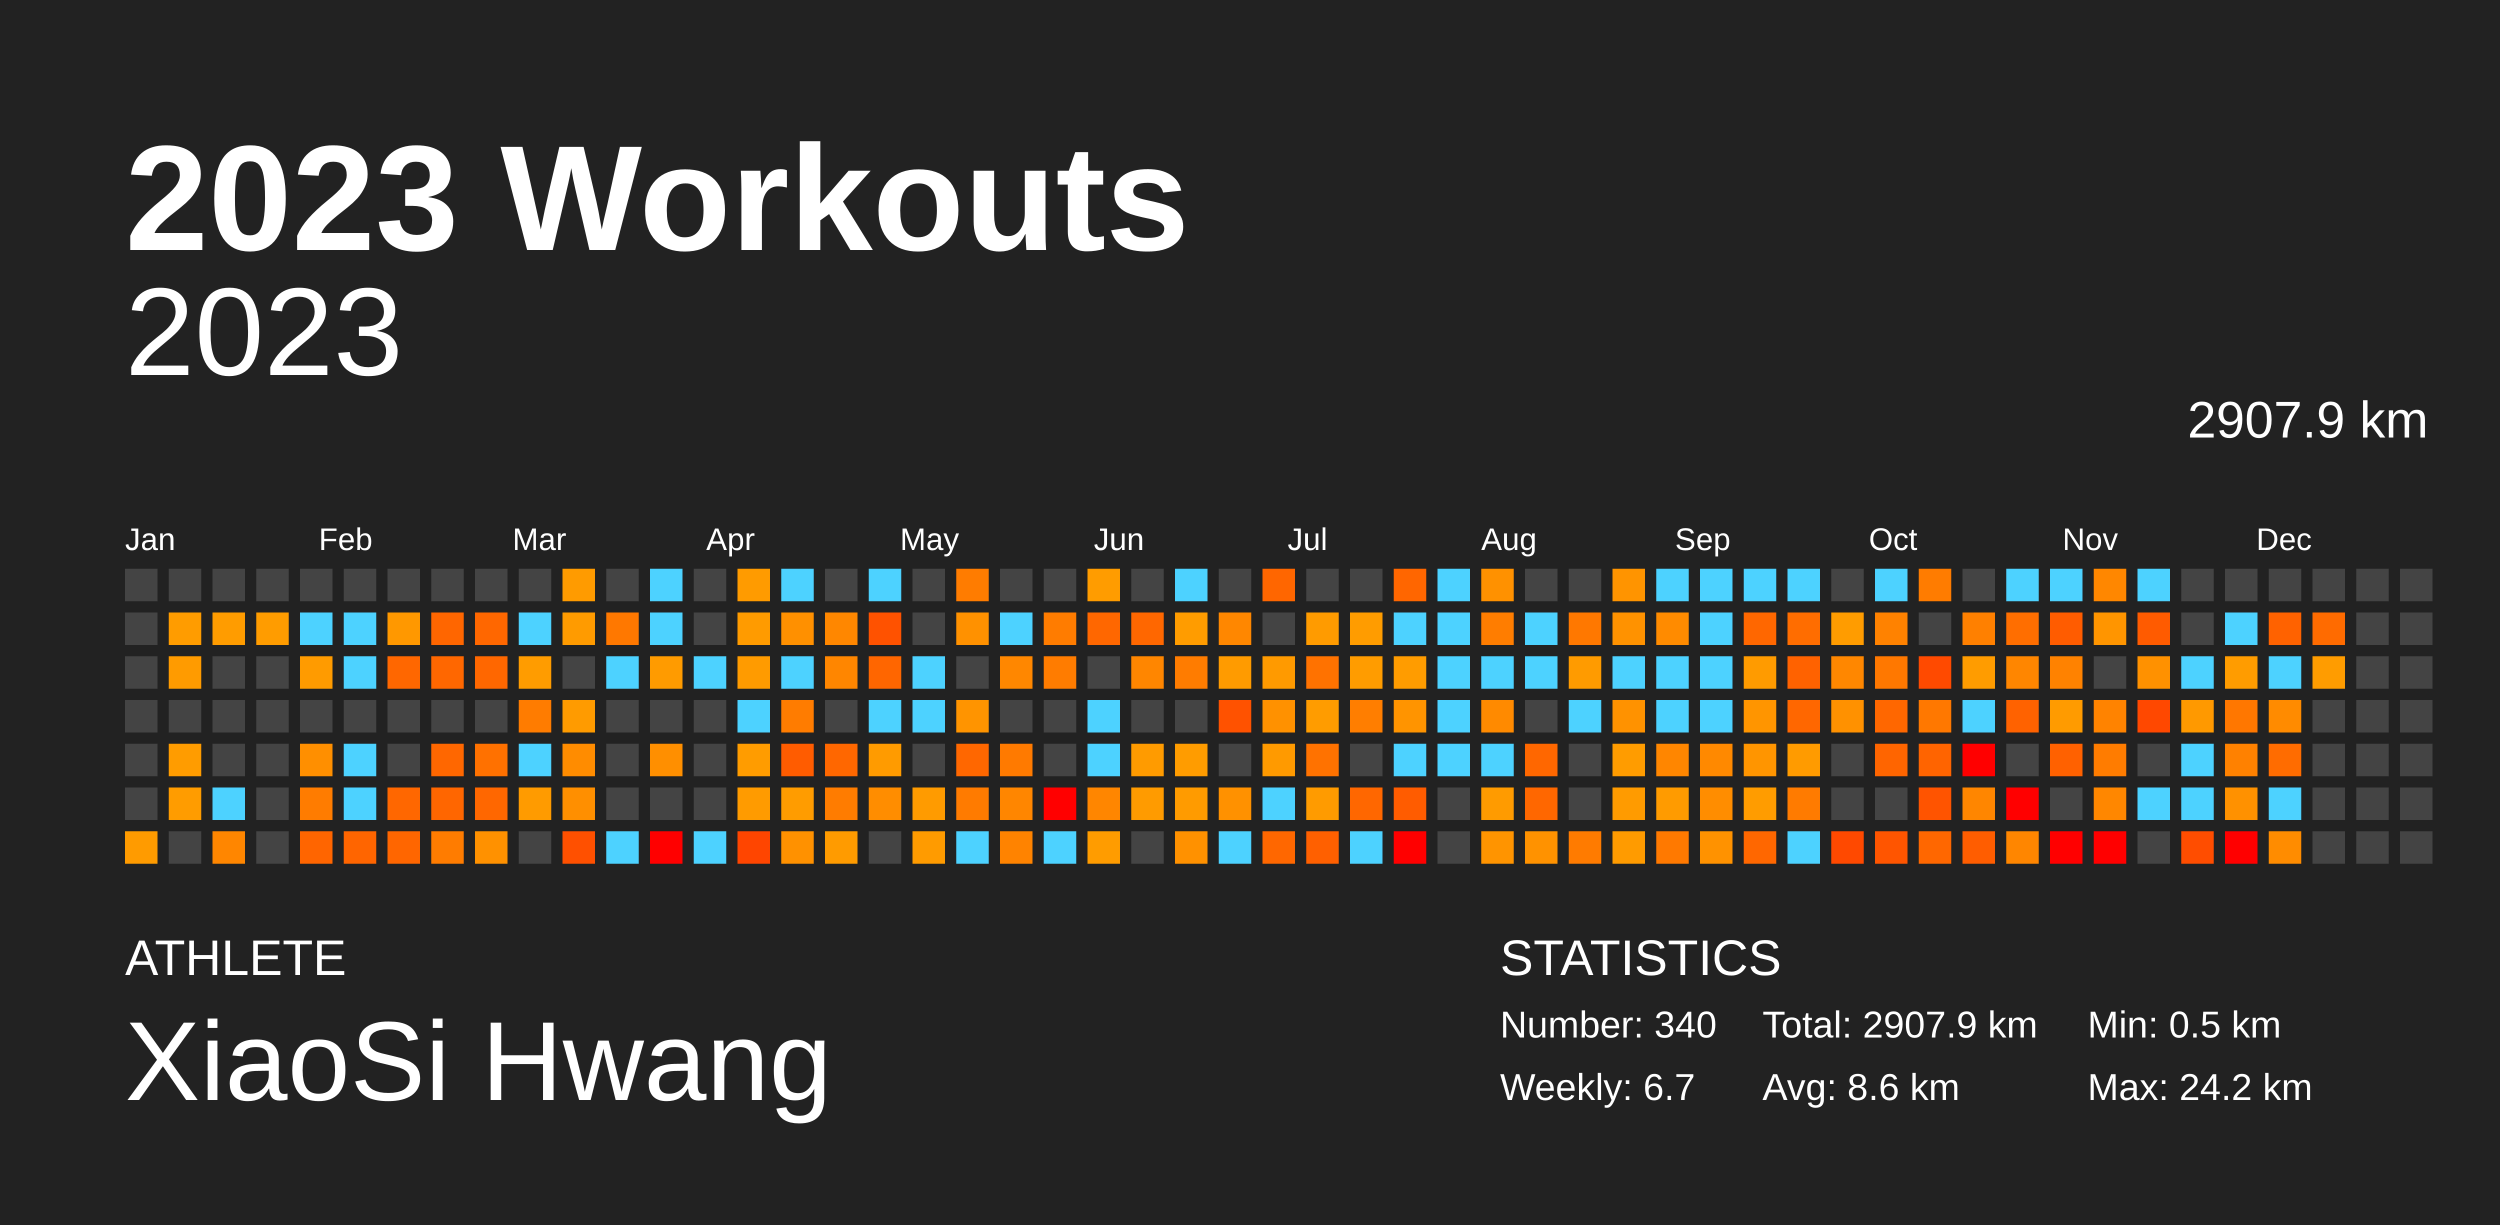
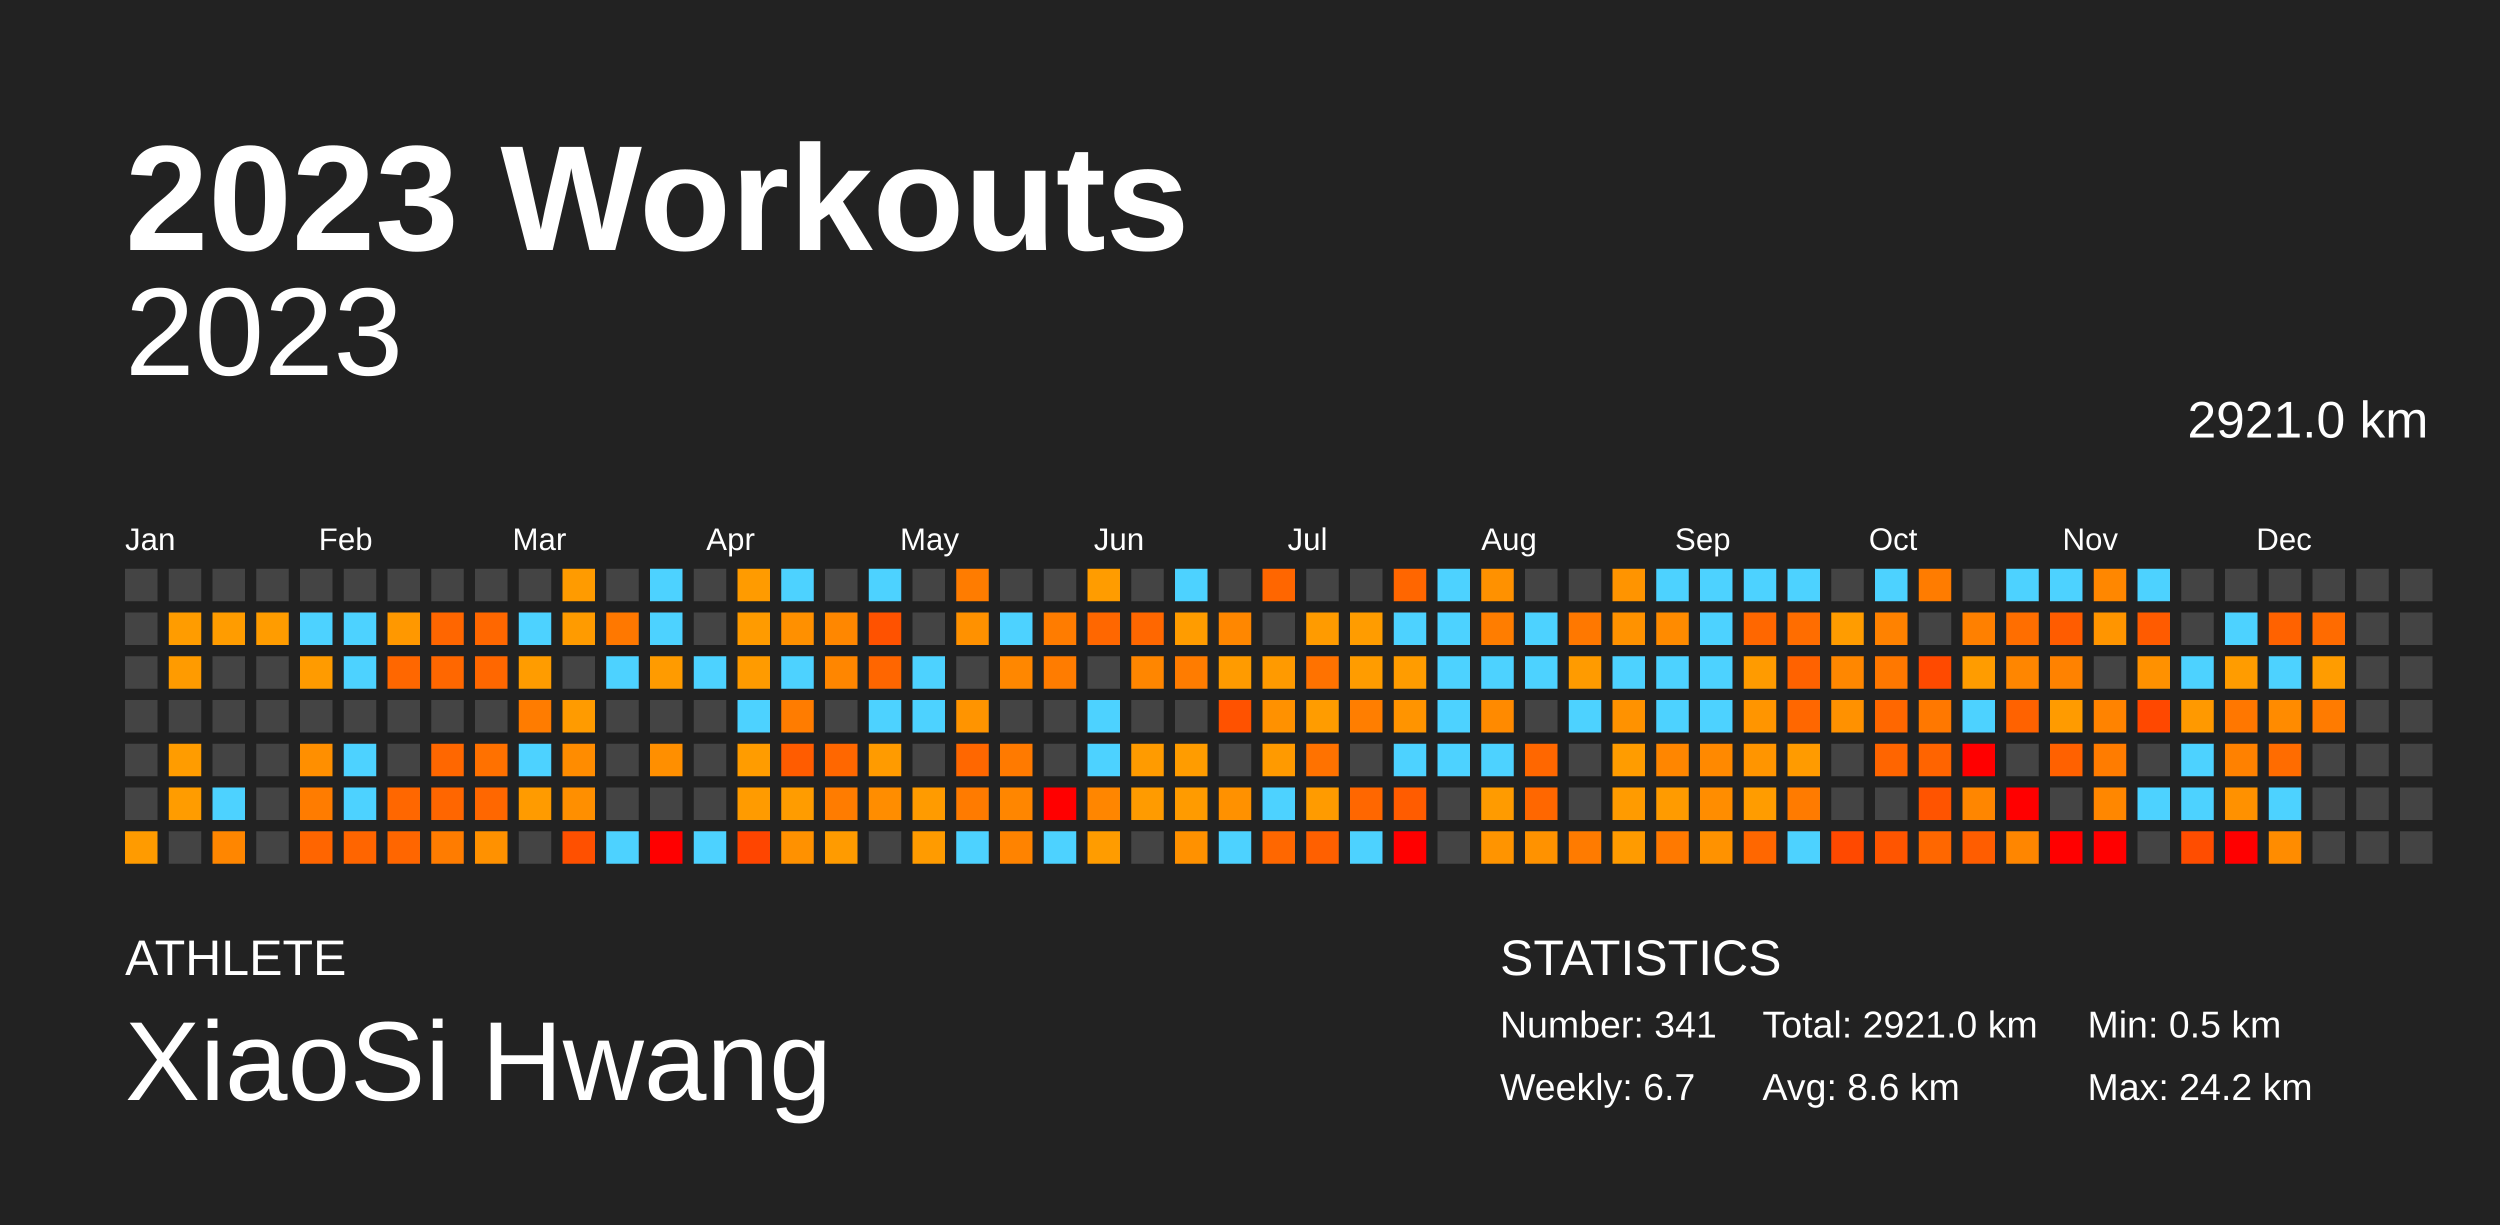
<svg xmlns="http://www.w3.org/2000/svg" baseProfile="full" height="98mm" version="1.1" viewBox="0,0,200,98" width="200mm">
  <defs />
  <rect fill="#222222" height="98" width="200" x="0" y="0" />
  <text fill="#FFFFFF" style="font-size:12px; font-family:Arial; font-weight:bold;" x="10" y="20">2023 Workouts</text>
  <text fill="#FFFFFF" style="font-size:4px; font-family:Arial" x="10" y="78">ATHLETE</text>
  <text fill="#FFFFFF" style="font-size:9px; font-family:Arial" x="10" y="88">XiaoSi Hwang</text>
  <text fill="#FFFFFF" style="font-size:4px; font-family:Arial" x="120" y="78">STATISTICS</text>
-   <text fill="#FFFFFF" style="font-size:3px; font-family:Arial" x="120" y="83">Number: 340</text>
+   <text fill="#FFFFFF" style="font-size:3px; font-family:Arial" x="120" y="83">Number: 341</text>
  <text fill="#FFFFFF" style="font-size:3px; font-family:Arial" x="120" y="88">Weekly: 6.7</text>
-   <text fill="#FFFFFF" style="font-size:3px; font-family:Arial" x="141" y="83">Total: 2907.9 km</text>
+   <text fill="#FFFFFF" style="font-size:3px; font-family:Arial" x="141" y="83">Total: 2921.0 km</text>
  <text fill="#FFFFFF" style="font-size:3px; font-family:Arial" x="141" y="88">Avg: 8.6 km</text>
  <text fill="#FFFFFF" style="font-size:3px; font-family:Arial" x="167" y="83">Min: 0.5 km</text>
  <text fill="#FFFFFF" style="font-size:3px; font-family:Arial" x="167" y="88">Max: 24.2 km</text>
  <text alignment-baseline="hanging" fill="#FFFFFF" style="font-size:10.0px; font-family:Arial;" x="10" y="30">2023</text>
-   <text alignment-baseline="hanging" fill="#FFFFFF" style="font-size:4.125px; font-family:Arial;" x="175" y="35">2907.9 km</text>
+   <text alignment-baseline="hanging" fill="#FFFFFF" style="font-size:4.125px; font-family:Arial;" x="175" y="35">2921.0 km</text>
  <text fill="#FFFFFF" style="font-size:2.5px; font-family:Arial" x="10.0" y="44">Jan</text>
  <text fill="#FFFFFF" style="font-size:2.5px; font-family:Arial" x="25.5" y="44">Feb</text>
  <text fill="#FFFFFF" style="font-size:2.5px; font-family:Arial" x="41.0" y="44">Mar</text>
  <text fill="#FFFFFF" style="font-size:2.5px; font-family:Arial" x="56.5" y="44">Apr</text>
  <text fill="#FFFFFF" style="font-size:2.5px; font-family:Arial" x="72.0" y="44">May</text>
  <text fill="#FFFFFF" style="font-size:2.5px; font-family:Arial" x="87.5" y="44">Jun</text>
  <text fill="#FFFFFF" style="font-size:2.5px; font-family:Arial" x="103.0" y="44">Jul</text>
  <text fill="#FFFFFF" style="font-size:2.5px; font-family:Arial" x="118.5" y="44">Aug</text>
  <text fill="#FFFFFF" style="font-size:2.5px; font-family:Arial" x="134.0" y="44">Sep</text>
  <text fill="#FFFFFF" style="font-size:2.5px; font-family:Arial" x="149.5" y="44">Oct</text>
  <text fill="#FFFFFF" style="font-size:2.5px; font-family:Arial" x="165.0" y="44">Nov</text>
  <text fill="#FFFFFF" style="font-size:2.5px; font-family:Arial" x="180.5" y="44">Dec</text>
  <rect fill="#444444" height="2.6" width="2.6" x="10.0" y="45.5" />
  <rect fill="#444444" height="2.6" width="2.6" x="10.0" y="49.0" />
  <rect fill="#444444" height="2.6" width="2.6" x="10.0" y="52.5" />
  <rect fill="#444444" height="2.6" width="2.6" x="10.0" y="56.0" />
  <rect fill="#444444" height="2.6" width="2.6" x="10.0" y="59.5" />
  <rect fill="#444444" height="2.6" width="2.6" x="10.0" y="63.0" />
  <rect fill="#ff9b00" height="2.6" width="2.6" x="10.0" y="66.5" />
  <rect fill="#444444" height="2.6" width="2.6" x="13.5" y="45.5" />
  <rect fill="#ff9c00" height="2.6" width="2.6" x="13.5" y="49.0" />
  <rect fill="#ff9b00" height="2.6" width="2.6" x="13.5" y="52.5" />
  <rect fill="#444444" height="2.6" width="2.6" x="13.5" y="56.0" />
  <rect fill="#ff9c00" height="2.6" width="2.6" x="13.5" y="59.5" />
  <rect fill="#ff9c00" height="2.6" width="2.6" x="13.5" y="63.0" />
  <rect fill="#444444" height="2.6" width="2.6" x="13.5" y="66.5" />
  <rect fill="#444444" height="2.6" width="2.6" x="17.0" y="45.5" />
  <rect fill="#ff9c00" height="2.6" width="2.6" x="17.0" y="49.0" />
  <rect fill="#444444" height="2.6" width="2.6" x="17.0" y="52.5" />
  <rect fill="#444444" height="2.6" width="2.6" x="17.0" y="56.0" />
  <rect fill="#444444" height="2.6" width="2.6" x="17.0" y="59.5" />
  <rect fill="#4dd2ff" height="2.6" width="2.6" x="17.0" y="63.0" />
  <rect fill="#ff8600" height="2.6" width="2.6" x="17.0" y="66.5" />
  <rect fill="#444444" height="2.6" width="2.6" x="20.5" y="45.5" />
  <rect fill="#ff9c00" height="2.6" width="2.6" x="20.5" y="49.0" />
  <rect fill="#444444" height="2.6" width="2.6" x="20.5" y="52.5" />
  <rect fill="#444444" height="2.6" width="2.6" x="20.5" y="56.0" />
  <rect fill="#444444" height="2.6" width="2.6" x="20.5" y="59.5" />
  <rect fill="#444444" height="2.6" width="2.6" x="20.5" y="63.0" />
  <rect fill="#444444" height="2.6" width="2.6" x="20.5" y="66.5" />
  <rect fill="#444444" height="2.6" width="2.6" x="24.0" y="45.5" />
  <rect fill="#4dd2ff" height="2.6" width="2.6" x="24.0" y="49.0" />
  <rect fill="#ff9b00" height="2.6" width="2.6" x="24.0" y="52.5" />
  <rect fill="#444444" height="2.6" width="2.6" x="24.0" y="56.0" />
  <rect fill="#ff8f00" height="2.6" width="2.6" x="24.0" y="59.5" />
  <rect fill="#ff7c00" height="2.6" width="2.6" x="24.0" y="63.0" />
  <rect fill="#ff6500" height="2.6" width="2.6" x="24.0" y="66.5" />
  <rect fill="#444444" height="2.6" width="2.6" x="27.5" y="45.5" />
  <rect fill="#4dd2ff" height="2.6" width="2.6" x="27.5" y="49.0" />
  <rect fill="#4dd2ff" height="2.6" width="2.6" x="27.5" y="52.5" />
  <rect fill="#444444" height="2.6" width="2.6" x="27.5" y="56.0" />
  <rect fill="#4dd2ff" height="2.6" width="2.6" x="27.5" y="59.5" />
  <rect fill="#4dd2ff" height="2.6" width="2.6" x="27.5" y="63.0" />
  <rect fill="#ff6500" height="2.6" width="2.6" x="27.5" y="66.5" />
  <rect fill="#444444" height="2.6" width="2.6" x="31.0" y="45.5" />
  <rect fill="#ff9800" height="2.6" width="2.6" x="31.0" y="49.0" />
  <rect fill="#ff6700" height="2.6" width="2.6" x="31.0" y="52.5" />
  <rect fill="#444444" height="2.6" width="2.6" x="31.0" y="56.0" />
  <rect fill="#444444" height="2.6" width="2.6" x="31.0" y="59.5" />
  <rect fill="#ff6700" height="2.6" width="2.6" x="31.0" y="63.0" />
  <rect fill="#ff6600" height="2.6" width="2.6" x="31.0" y="66.5" />
  <rect fill="#444444" height="2.6" width="2.6" x="34.5" y="45.5" />
  <rect fill="#ff6600" height="2.6" width="2.6" x="34.5" y="49.0" />
  <rect fill="#ff6700" height="2.6" width="2.6" x="34.5" y="52.5" />
  <rect fill="#444444" height="2.6" width="2.6" x="34.5" y="56.0" />
  <rect fill="#ff6700" height="2.6" width="2.6" x="34.5" y="59.5" />
  <rect fill="#ff6600" height="2.6" width="2.6" x="34.5" y="63.0" />
  <rect fill="#ff7c00" height="2.6" width="2.6" x="34.5" y="66.5" />
  <rect fill="#444444" height="2.6" width="2.6" x="38.0" y="45.5" />
  <rect fill="#ff6700" height="2.6" width="2.6" x="38.0" y="49.0" />
  <rect fill="#ff6700" height="2.6" width="2.6" x="38.0" y="52.5" />
  <rect fill="#444444" height="2.6" width="2.6" x="38.0" y="56.0" />
  <rect fill="#ff7100" height="2.6" width="2.6" x="38.0" y="59.5" />
  <rect fill="#ff6700" height="2.6" width="2.6" x="38.0" y="63.0" />
  <rect fill="#ff9100" height="2.6" width="2.6" x="38.0" y="66.5" />
  <rect fill="#444444" height="2.6" width="2.6" x="41.5" y="45.5" />
  <rect fill="#4dd2ff" height="2.6" width="2.6" x="41.5" y="49.0" />
  <rect fill="#ff9c00" height="2.6" width="2.6" x="41.5" y="52.5" />
  <rect fill="#ff7c00" height="2.6" width="2.6" x="41.5" y="56.0" />
  <rect fill="#4dd2ff" height="2.6" width="2.6" x="41.5" y="59.5" />
  <rect fill="#ff9b00" height="2.6" width="2.6" x="41.5" y="63.0" />
  <rect fill="#444444" height="2.6" width="2.6" x="41.5" y="66.5" />
  <rect fill="#ff9b00" height="2.6" width="2.6" x="45.0" y="45.5" />
  <rect fill="#ff9b00" height="2.6" width="2.6" x="45.0" y="49.0" />
  <rect fill="#444444" height="2.6" width="2.6" x="45.0" y="52.5" />
  <rect fill="#ff9b00" height="2.6" width="2.6" x="45.0" y="56.0" />
  <rect fill="#ff8c00" height="2.6" width="2.6" x="45.0" y="59.5" />
  <rect fill="#ff8f00" height="2.6" width="2.6" x="45.0" y="63.0" />
  <rect fill="#ff5000" height="2.6" width="2.6" x="45.0" y="66.5" />
  <rect fill="#444444" height="2.6" width="2.6" x="48.5" y="45.5" />
  <rect fill="#ff7800" height="2.6" width="2.6" x="48.5" y="49.0" />
  <rect fill="#4dd2ff" height="2.6" width="2.6" x="48.5" y="52.5" />
  <rect fill="#444444" height="2.6" width="2.6" x="48.5" y="56.0" />
  <rect fill="#444444" height="2.6" width="2.6" x="48.5" y="59.5" />
  <rect fill="#444444" height="2.6" width="2.6" x="48.5" y="63.0" />
  <rect fill="#4dd2ff" height="2.6" width="2.6" x="48.5" y="66.5" />
  <rect fill="#4dd2ff" height="2.6" width="2.6" x="52.0" y="45.5" />
  <rect fill="#4dd2ff" height="2.6" width="2.6" x="52.0" y="49.0" />
  <rect fill="#ff9b00" height="2.6" width="2.6" x="52.0" y="52.5" />
  <rect fill="#444444" height="2.6" width="2.6" x="52.0" y="56.0" />
  <rect fill="#ff8f00" height="2.6" width="2.6" x="52.0" y="59.5" />
  <rect fill="#444444" height="2.6" width="2.6" x="52.0" y="63.0" />
  <rect fill="red" height="2.6" width="2.6" x="52.0" y="66.5" />
  <rect fill="#444444" height="2.6" width="2.6" x="55.5" y="45.5" />
  <rect fill="#444444" height="2.6" width="2.6" x="55.5" y="49.0" />
  <rect fill="#4dd2ff" height="2.6" width="2.6" x="55.5" y="52.5" />
  <rect fill="#444444" height="2.6" width="2.6" x="55.5" y="56.0" />
  <rect fill="#444444" height="2.6" width="2.6" x="55.5" y="59.5" />
  <rect fill="#444444" height="2.6" width="2.6" x="55.5" y="63.0" />
  <rect fill="#4dd2ff" height="2.6" width="2.6" x="55.5" y="66.5" />
  <rect fill="#ff9b00" height="2.6" width="2.6" x="59.0" y="45.5" />
  <rect fill="#ff9b00" height="2.6" width="2.6" x="59.0" y="49.0" />
  <rect fill="#ff9b00" height="2.6" width="2.6" x="59.0" y="52.5" />
  <rect fill="#4dd2ff" height="2.6" width="2.6" x="59.0" y="56.0" />
  <rect fill="#ff9c00" height="2.6" width="2.6" x="59.0" y="59.5" />
  <rect fill="#ff9b00" height="2.6" width="2.6" x="59.0" y="63.0" />
  <rect fill="#ff4500" height="2.6" width="2.6" x="59.0" y="66.5" />
  <rect fill="#4dd2ff" height="2.6" width="2.6" x="62.5" y="45.5" />
  <rect fill="#ff9000" height="2.6" width="2.6" x="62.5" y="49.0" />
  <rect fill="#4dd2ff" height="2.6" width="2.6" x="62.5" y="52.5" />
  <rect fill="#ff7c00" height="2.6" width="2.6" x="62.5" y="56.0" />
  <rect fill="#ff5c00" height="2.6" width="2.6" x="62.5" y="59.5" />
  <rect fill="#ff9c00" height="2.6" width="2.6" x="62.5" y="63.0" />
  <rect fill="#ff9100" height="2.6" width="2.6" x="62.5" y="66.5" />
  <rect fill="#444444" height="2.6" width="2.6" x="66.0" y="45.5" />
  <rect fill="#ff8700" height="2.6" width="2.6" x="66.0" y="49.0" />
  <rect fill="#ff8600" height="2.6" width="2.6" x="66.0" y="52.5" />
  <rect fill="#444444" height="2.6" width="2.6" x="66.0" y="56.0" />
  <rect fill="#ff6700" height="2.6" width="2.6" x="66.0" y="59.5" />
  <rect fill="#ff7c00" height="2.6" width="2.6" x="66.0" y="63.0" />
  <rect fill="#ff9b00" height="2.6" width="2.6" x="66.0" y="66.5" />
  <rect fill="#4dd2ff" height="2.6" width="2.6" x="69.5" y="45.5" />
  <rect fill="#ff5200" height="2.6" width="2.6" x="69.5" y="49.0" />
  <rect fill="#ff6600" height="2.6" width="2.6" x="69.5" y="52.5" />
  <rect fill="#4dd2ff" height="2.6" width="2.6" x="69.5" y="56.0" />
  <rect fill="#ff9b00" height="2.6" width="2.6" x="69.5" y="59.5" />
  <rect fill="#ff8d00" height="2.6" width="2.6" x="69.5" y="63.0" />
  <rect fill="#444444" height="2.6" width="2.6" x="69.5" y="66.5" />
  <rect fill="#444444" height="2.6" width="2.6" x="73.0" y="45.5" />
  <rect fill="#444444" height="2.6" width="2.6" x="73.0" y="49.0" />
  <rect fill="#4dd2ff" height="2.6" width="2.6" x="73.0" y="52.5" />
  <rect fill="#4dd2ff" height="2.6" width="2.6" x="73.0" y="56.0" />
  <rect fill="#444444" height="2.6" width="2.6" x="73.0" y="59.5" />
  <rect fill="#ff9b00" height="2.6" width="2.6" x="73.0" y="63.0" />
  <rect fill="#ff9b00" height="2.6" width="2.6" x="73.0" y="66.5" />
  <rect fill="#ff7c00" height="2.6" width="2.6" x="76.5" y="45.5" />
  <rect fill="#ff9100" height="2.6" width="2.6" x="76.5" y="49.0" />
  <rect fill="#444444" height="2.6" width="2.6" x="76.5" y="52.5" />
  <rect fill="#ff9400" height="2.6" width="2.6" x="76.5" y="56.0" />
  <rect fill="#ff6700" height="2.6" width="2.6" x="76.5" y="59.5" />
  <rect fill="#ff7b00" height="2.6" width="2.6" x="76.5" y="63.0" />
  <rect fill="#4dd2ff" height="2.6" width="2.6" x="76.5" y="66.5" />
  <rect fill="#444444" height="2.6" width="2.6" x="80.0" y="45.5" />
  <rect fill="#4dd2ff" height="2.6" width="2.6" x="80.0" y="49.0" />
  <rect fill="#ff8700" height="2.6" width="2.6" x="80.0" y="52.5" />
  <rect fill="#444444" height="2.6" width="2.6" x="80.0" y="56.0" />
  <rect fill="#ff7a00" height="2.6" width="2.6" x="80.0" y="59.5" />
  <rect fill="#ff8600" height="2.6" width="2.6" x="80.0" y="63.0" />
  <rect fill="#ff8300" height="2.6" width="2.6" x="80.0" y="66.5" />
  <rect fill="#444444" height="2.6" width="2.6" x="83.5" y="45.5" />
  <rect fill="#ff7c00" height="2.6" width="2.6" x="83.5" y="49.0" />
  <rect fill="#ff7c00" height="2.6" width="2.6" x="83.5" y="52.5" />
  <rect fill="#444444" height="2.6" width="2.6" x="83.5" y="56.0" />
  <rect fill="#444444" height="2.6" width="2.6" x="83.5" y="59.5" />
  <rect fill="red" height="2.6" width="2.6" x="83.5" y="63.0" />
  <rect fill="#4dd2ff" height="2.6" width="2.6" x="83.5" y="66.5" />
  <rect fill="#ff9c00" height="2.6" width="2.6" x="87.0" y="45.5" />
  <rect fill="#ff6700" height="2.6" width="2.6" x="87.0" y="49.0" />
  <rect fill="#444444" height="2.6" width="2.6" x="87.0" y="52.5" />
  <rect fill="#4dd2ff" height="2.6" width="2.6" x="87.0" y="56.0" />
  <rect fill="#4dd2ff" height="2.6" width="2.6" x="87.0" y="59.5" />
  <rect fill="#ff8600" height="2.6" width="2.6" x="87.0" y="63.0" />
  <rect fill="#ff9c00" height="2.6" width="2.6" x="87.0" y="66.5" />
  <rect fill="#444444" height="2.6" width="2.6" x="90.5" y="45.5" />
  <rect fill="#ff6700" height="2.6" width="2.6" x="90.5" y="49.0" />
  <rect fill="#ff8600" height="2.6" width="2.6" x="90.5" y="52.5" />
  <rect fill="#444444" height="2.6" width="2.6" x="90.5" y="56.0" />
  <rect fill="#ff9b00" height="2.6" width="2.6" x="90.5" y="59.5" />
  <rect fill="#ff9b00" height="2.6" width="2.6" x="90.5" y="63.0" />
  <rect fill="#444444" height="2.6" width="2.6" x="90.5" y="66.5" />
  <rect fill="#4dd2ff" height="2.6" width="2.6" x="94.0" y="45.5" />
  <rect fill="#ff9c00" height="2.6" width="2.6" x="94.0" y="49.0" />
  <rect fill="#ff7c00" height="2.6" width="2.6" x="94.0" y="52.5" />
  <rect fill="#444444" height="2.6" width="2.6" x="94.0" y="56.0" />
  <rect fill="#ff9c00" height="2.6" width="2.6" x="94.0" y="59.5" />
  <rect fill="#ff9b00" height="2.6" width="2.6" x="94.0" y="63.0" />
  <rect fill="#ff9100" height="2.6" width="2.6" x="94.0" y="66.5" />
  <rect fill="#444444" height="2.6" width="2.6" x="97.5" y="45.5" />
  <rect fill="#ff8700" height="2.6" width="2.6" x="97.5" y="49.0" />
  <rect fill="#ff9b00" height="2.6" width="2.6" x="97.5" y="52.5" />
  <rect fill="#ff5200" height="2.6" width="2.6" x="97.5" y="56.0" />
  <rect fill="#444444" height="2.6" width="2.6" x="97.5" y="59.5" />
  <rect fill="#ff9100" height="2.6" width="2.6" x="97.5" y="63.0" />
  <rect fill="#4dd2ff" height="2.6" width="2.6" x="97.5" y="66.5" />
  <rect fill="#ff6600" height="2.6" width="2.6" x="101.0" y="45.5" />
  <rect fill="#444444" height="2.6" width="2.6" x="101.0" y="49.0" />
  <rect fill="#ff9a00" height="2.6" width="2.6" x="101.0" y="52.5" />
  <rect fill="#ff9100" height="2.6" width="2.6" x="101.0" y="56.0" />
  <rect fill="#ff9a00" height="2.6" width="2.6" x="101.0" y="59.5" />
  <rect fill="#4dd2ff" height="2.6" width="2.6" x="101.0" y="63.0" />
  <rect fill="#ff6700" height="2.6" width="2.6" x="101.0" y="66.5" />
  <rect fill="#444444" height="2.6" width="2.6" x="104.5" y="45.5" />
  <rect fill="#ff9b00" height="2.6" width="2.6" x="104.5" y="49.0" />
  <rect fill="#ff7200" height="2.6" width="2.6" x="104.5" y="52.5" />
  <rect fill="#ff9c00" height="2.6" width="2.6" x="104.5" y="56.0" />
  <rect fill="#ff7200" height="2.6" width="2.6" x="104.5" y="59.5" />
  <rect fill="#ff9b00" height="2.6" width="2.6" x="104.5" y="63.0" />
  <rect fill="#ff6000" height="2.6" width="2.6" x="104.5" y="66.5" />
  <rect fill="#444444" height="2.6" width="2.6" x="108.0" y="45.5" />
  <rect fill="#ff9c00" height="2.6" width="2.6" x="108.0" y="49.0" />
  <rect fill="#ff9c00" height="2.6" width="2.6" x="108.0" y="52.5" />
  <rect fill="#ff7e00" height="2.6" width="2.6" x="108.0" y="56.0" />
  <rect fill="#444444" height="2.6" width="2.6" x="108.0" y="59.5" />
  <rect fill="#ff6700" height="2.6" width="2.6" x="108.0" y="63.0" />
  <rect fill="#4dd2ff" height="2.6" width="2.6" x="108.0" y="66.5" />
  <rect fill="#ff6600" height="2.6" width="2.6" x="111.5" y="45.5" />
  <rect fill="#4dd2ff" height="2.6" width="2.6" x="111.5" y="49.0" />
  <rect fill="#ff9c00" height="2.6" width="2.6" x="111.5" y="52.5" />
  <rect fill="#ff9400" height="2.6" width="2.6" x="111.5" y="56.0" />
  <rect fill="#4dd2ff" height="2.6" width="2.6" x="111.5" y="59.5" />
  <rect fill="#ff5c00" height="2.6" width="2.6" x="111.5" y="63.0" />
  <rect fill="red" height="2.6" width="2.6" x="111.5" y="66.5" />
  <rect fill="#4dd2ff" height="2.6" width="2.6" x="115.0" y="45.5" />
  <rect fill="#4dd2ff" height="2.6" width="2.6" x="115.0" y="49.0" />
  <rect fill="#4dd2ff" height="2.6" width="2.6" x="115.0" y="52.5" />
  <rect fill="#4dd2ff" height="2.6" width="2.6" x="115.0" y="56.0" />
  <rect fill="#4dd2ff" height="2.6" width="2.6" x="115.0" y="59.5" />
  <rect fill="#444444" height="2.6" width="2.6" x="115.0" y="63.0" />
  <rect fill="#444444" height="2.6" width="2.6" x="115.0" y="66.5" />
  <rect fill="#ff9100" height="2.6" width="2.6" x="118.5" y="45.5" />
  <rect fill="#ff7d00" height="2.6" width="2.6" x="118.5" y="49.0" />
  <rect fill="#4dd2ff" height="2.6" width="2.6" x="118.5" y="52.5" />
  <rect fill="#ff8a00" height="2.6" width="2.6" x="118.5" y="56.0" />
  <rect fill="#4dd2ff" height="2.6" width="2.6" x="118.5" y="59.5" />
  <rect fill="#ff9b00" height="2.6" width="2.6" x="118.5" y="63.0" />
  <rect fill="#ff9400" height="2.6" width="2.6" x="118.5" y="66.5" />
  <rect fill="#444444" height="2.6" width="2.6" x="122.0" y="45.5" />
  <rect fill="#4dd2ff" height="2.6" width="2.6" x="122.0" y="49.0" />
  <rect fill="#4dd2ff" height="2.6" width="2.6" x="122.0" y="52.5" />
  <rect fill="#444444" height="2.6" width="2.6" x="122.0" y="56.0" />
  <rect fill="#ff6700" height="2.6" width="2.6" x="122.0" y="59.5" />
  <rect fill="#ff6700" height="2.6" width="2.6" x="122.0" y="63.0" />
  <rect fill="#ff9200" height="2.6" width="2.6" x="122.0" y="66.5" />
  <rect fill="#444444" height="2.6" width="2.6" x="125.5" y="45.5" />
  <rect fill="#ff7800" height="2.6" width="2.6" x="125.5" y="49.0" />
  <rect fill="#ff9b00" height="2.6" width="2.6" x="125.5" y="52.5" />
  <rect fill="#4dd2ff" height="2.6" width="2.6" x="125.5" y="56.0" />
  <rect fill="#444444" height="2.6" width="2.6" x="125.5" y="59.5" />
  <rect fill="#444444" height="2.6" width="2.6" x="125.5" y="63.0" />
  <rect fill="#ff7b00" height="2.6" width="2.6" x="125.5" y="66.5" />
  <rect fill="#ff9400" height="2.6" width="2.6" x="129.0" y="45.5" />
  <rect fill="#ff9200" height="2.6" width="2.6" x="129.0" y="49.0" />
  <rect fill="#4dd2ff" height="2.6" width="2.6" x="129.0" y="52.5" />
  <rect fill="#ff9200" height="2.6" width="2.6" x="129.0" y="56.0" />
  <rect fill="#ff9c00" height="2.6" width="2.6" x="129.0" y="59.5" />
  <rect fill="#ff9b00" height="2.6" width="2.6" x="129.0" y="63.0" />
  <rect fill="#ff9b00" height="2.6" width="2.6" x="129.0" y="66.5" />
  <rect fill="#4dd2ff" height="2.6" width="2.6" x="132.5" y="45.5" />
  <rect fill="#ff8b00" height="2.6" width="2.6" x="132.5" y="49.0" />
  <rect fill="#4dd2ff" height="2.6" width="2.6" x="132.5" y="52.5" />
  <rect fill="#4dd2ff" height="2.6" width="2.6" x="132.5" y="56.0" />
  <rect fill="#ff8600" height="2.6" width="2.6" x="132.5" y="59.5" />
  <rect fill="#ff9b00" height="2.6" width="2.6" x="132.5" y="63.0" />
  <rect fill="#ff7900" height="2.6" width="2.6" x="132.5" y="66.5" />
  <rect fill="#4dd2ff" height="2.6" width="2.6" x="136.0" y="45.5" />
  <rect fill="#4dd2ff" height="2.6" width="2.6" x="136.0" y="49.0" />
  <rect fill="#4dd2ff" height="2.6" width="2.6" x="136.0" y="52.5" />
  <rect fill="#4dd2ff" height="2.6" width="2.6" x="136.0" y="56.0" />
  <rect fill="#ff8900" height="2.6" width="2.6" x="136.0" y="59.5" />
  <rect fill="#ff8d00" height="2.6" width="2.6" x="136.0" y="63.0" />
  <rect fill="#ff9200" height="2.6" width="2.6" x="136.0" y="66.5" />
  <rect fill="#4dd2ff" height="2.6" width="2.6" x="139.5" y="45.5" />
  <rect fill="#ff6700" height="2.6" width="2.6" x="139.5" y="49.0" />
  <rect fill="#ff9b00" height="2.6" width="2.6" x="139.5" y="52.5" />
  <rect fill="#ff9500" height="2.6" width="2.6" x="139.5" y="56.0" />
  <rect fill="#ff9500" height="2.6" width="2.6" x="139.5" y="59.5" />
  <rect fill="#ff9c00" height="2.6" width="2.6" x="139.5" y="63.0" />
  <rect fill="#ff6700" height="2.6" width="2.6" x="139.5" y="66.5" />
  <rect fill="#4dd2ff" height="2.6" width="2.6" x="143.0" y="45.5" />
  <rect fill="#ff6d00" height="2.6" width="2.6" x="143.0" y="49.0" />
  <rect fill="#ff6200" height="2.6" width="2.6" x="143.0" y="52.5" />
  <rect fill="#ff6700" height="2.6" width="2.6" x="143.0" y="56.0" />
  <rect fill="#ff9b00" height="2.6" width="2.6" x="143.0" y="59.5" />
  <rect fill="#ff7b00" height="2.6" width="2.6" x="143.0" y="63.0" />
  <rect fill="#4dd2ff" height="2.6" width="2.6" x="143.0" y="66.5" />
  <rect fill="#444444" height="2.6" width="2.6" x="146.5" y="45.5" />
  <rect fill="#ff9c00" height="2.6" width="2.6" x="146.5" y="49.0" />
  <rect fill="#ff8700" height="2.6" width="2.6" x="146.5" y="52.5" />
  <rect fill="#ff9100" height="2.6" width="2.6" x="146.5" y="56.0" />
  <rect fill="#444444" height="2.6" width="2.6" x="146.5" y="59.5" />
  <rect fill="#444444" height="2.6" width="2.6" x="146.5" y="63.0" />
  <rect fill="#ff4900" height="2.6" width="2.6" x="146.5" y="66.5" />
  <rect fill="#4dd2ff" height="2.6" width="2.6" x="150.0" y="45.5" />
  <rect fill="#ff8200" height="2.6" width="2.6" x="150.0" y="49.0" />
  <rect fill="#ff7800" height="2.6" width="2.6" x="150.0" y="52.5" />
  <rect fill="#ff6700" height="2.6" width="2.6" x="150.0" y="56.0" />
  <rect fill="#ff6500" height="2.6" width="2.6" x="150.0" y="59.5" />
  <rect fill="#444444" height="2.6" width="2.6" x="150.0" y="63.0" />
  <rect fill="#ff5500" height="2.6" width="2.6" x="150.0" y="66.5" />
  <rect fill="#ff7c00" height="2.6" width="2.6" x="153.5" y="45.5" />
  <rect fill="#444444" height="2.6" width="2.6" x="153.5" y="49.0" />
  <rect fill="#ff4a00" height="2.6" width="2.6" x="153.5" y="52.5" />
  <rect fill="#ff7800" height="2.6" width="2.6" x="153.5" y="56.0" />
  <rect fill="#ff6400" height="2.6" width="2.6" x="153.5" y="59.5" />
  <rect fill="#ff5400" height="2.6" width="2.6" x="153.5" y="63.0" />
  <rect fill="#ff6700" height="2.6" width="2.6" x="153.5" y="66.5" />
  <rect fill="#444444" height="2.6" width="2.6" x="157.0" y="45.5" />
  <rect fill="#ff8000" height="2.6" width="2.6" x="157.0" y="49.0" />
  <rect fill="#ff9c00" height="2.6" width="2.6" x="157.0" y="52.5" />
  <rect fill="#4dd2ff" height="2.6" width="2.6" x="157.0" y="56.0" />
  <rect fill="red" height="2.6" width="2.6" x="157.0" y="59.5" />
  <rect fill="#ff8600" height="2.6" width="2.6" x="157.0" y="63.0" />
  <rect fill="#ff5d00" height="2.6" width="2.6" x="157.0" y="66.5" />
  <rect fill="#4dd2ff" height="2.6" width="2.6" x="160.5" y="45.5" />
  <rect fill="#ff6e00" height="2.6" width="2.6" x="160.5" y="49.0" />
  <rect fill="#ff8600" height="2.6" width="2.6" x="160.5" y="52.5" />
  <rect fill="#ff6200" height="2.6" width="2.6" x="160.5" y="56.0" />
  <rect fill="#444444" height="2.6" width="2.6" x="160.5" y="59.5" />
  <rect fill="red" height="2.6" width="2.6" x="160.5" y="63.0" />
  <rect fill="#ff8600" height="2.6" width="2.6" x="160.5" y="66.5" />
  <rect fill="#4dd2ff" height="2.6" width="2.6" x="164.0" y="45.5" />
  <rect fill="#ff5c00" height="2.6" width="2.6" x="164.0" y="49.0" />
  <rect fill="#ff8200" height="2.6" width="2.6" x="164.0" y="52.5" />
  <rect fill="#ff9b00" height="2.6" width="2.6" x="164.0" y="56.0" />
  <rect fill="#ff6100" height="2.6" width="2.6" x="164.0" y="59.5" />
  <rect fill="#444444" height="2.6" width="2.6" x="164.0" y="63.0" />
  <rect fill="red" height="2.6" width="2.6" x="164.0" y="66.5" />
  <rect fill="#ff8700" height="2.6" width="2.6" x="167.5" y="45.5" />
  <rect fill="#ff9500" height="2.6" width="2.6" x="167.5" y="49.0" />
  <rect fill="#444444" height="2.6" width="2.6" x="167.5" y="52.5" />
  <rect fill="#ff8300" height="2.6" width="2.6" x="167.5" y="56.0" />
  <rect fill="#ff7c00" height="2.6" width="2.6" x="167.5" y="59.5" />
  <rect fill="#ff8700" height="2.6" width="2.6" x="167.5" y="63.0" />
  <rect fill="red" height="2.6" width="2.6" x="167.5" y="66.5" />
  <rect fill="#4dd2ff" height="2.6" width="2.6" x="171.0" y="45.5" />
  <rect fill="#ff5b00" height="2.6" width="2.6" x="171.0" y="49.0" />
  <rect fill="#ff9100" height="2.6" width="2.6" x="171.0" y="52.5" />
  <rect fill="#ff4800" height="2.6" width="2.6" x="171.0" y="56.0" />
  <rect fill="#444444" height="2.6" width="2.6" x="171.0" y="59.5" />
  <rect fill="#4dd2ff" height="2.6" width="2.6" x="171.0" y="63.0" />
  <rect fill="#444444" height="2.6" width="2.6" x="171.0" y="66.5" />
  <rect fill="#444444" height="2.6" width="2.6" x="174.5" y="45.5" />
  <rect fill="#444444" height="2.6" width="2.6" x="174.5" y="49.0" />
  <rect fill="#4dd2ff" height="2.6" width="2.6" x="174.5" y="52.5" />
  <rect fill="#ff9900" height="2.6" width="2.6" x="174.5" y="56.0" />
  <rect fill="#4dd2ff" height="2.6" width="2.6" x="174.5" y="59.5" />
  <rect fill="#4dd2ff" height="2.6" width="2.6" x="174.5" y="63.0" />
  <rect fill="#ff4d00" height="2.6" width="2.6" x="174.5" y="66.5" />
  <rect fill="#444444" height="2.6" width="2.6" x="178.0" y="45.5" />
  <rect fill="#4dd2ff" height="2.6" width="2.6" x="178.0" y="49.0" />
  <rect fill="#ff9c00" height="2.6" width="2.6" x="178.0" y="52.5" />
  <rect fill="#ff7700" height="2.6" width="2.6" x="178.0" y="56.0" />
  <rect fill="#ff8100" height="2.6" width="2.6" x="178.0" y="59.5" />
  <rect fill="#ff9100" height="2.6" width="2.6" x="178.0" y="63.0" />
  <rect fill="red" height="2.6" width="2.6" x="178.0" y="66.5" />
  <rect fill="#444444" height="2.6" width="2.6" x="181.5" y="45.5" />
  <rect fill="#ff6200" height="2.6" width="2.6" x="181.5" y="49.0" />
  <rect fill="#4dd2ff" height="2.6" width="2.6" x="181.5" y="52.5" />
  <rect fill="#ff8b00" height="2.6" width="2.6" x="181.5" y="56.0" />
  <rect fill="#ff6c00" height="2.6" width="2.6" x="181.5" y="59.5" />
  <rect fill="#4dd2ff" height="2.6" width="2.6" x="181.5" y="63.0" />
  <rect fill="#ff8c00" height="2.6" width="2.6" x="181.5" y="66.5" />
  <rect fill="#444444" height="2.6" width="2.6" x="185.0" y="45.5" />
  <rect fill="#ff6b00" height="2.6" width="2.6" x="185.0" y="49.0" />
  <rect fill="#ff9c00" height="2.6" width="2.6" x="185.0" y="52.5" />
-   <rect fill="#444444" height="2.6" width="2.6" x="185.0" y="56.0" />
+   <rect fill="#ff7b00" height="2.6" width="2.6" x="185.0" y="56.0" />
  <rect fill="#444444" height="2.6" width="2.6" x="185.0" y="59.5" />
  <rect fill="#444444" height="2.6" width="2.6" x="185.0" y="63.0" />
  <rect fill="#444444" height="2.6" width="2.6" x="185.0" y="66.5" />
  <rect fill="#444444" height="2.6" width="2.6" x="188.5" y="45.5" />
  <rect fill="#444444" height="2.6" width="2.6" x="188.5" y="49.0" />
  <rect fill="#444444" height="2.6" width="2.6" x="188.5" y="52.5" />
  <rect fill="#444444" height="2.6" width="2.6" x="188.5" y="56.0" />
  <rect fill="#444444" height="2.6" width="2.6" x="188.5" y="59.5" />
  <rect fill="#444444" height="2.6" width="2.6" x="188.5" y="63.0" />
  <rect fill="#444444" height="2.6" width="2.6" x="188.5" y="66.5" />
  <rect fill="#444444" height="2.6" width="2.6" x="192.0" y="45.5" />
  <rect fill="#444444" height="2.6" width="2.6" x="192.0" y="49.0" />
  <rect fill="#444444" height="2.6" width="2.6" x="192.0" y="52.5" />
  <rect fill="#444444" height="2.6" width="2.6" x="192.0" y="56.0" />
  <rect fill="#444444" height="2.6" width="2.6" x="192.0" y="59.5" />
  <rect fill="#444444" height="2.6" width="2.6" x="192.0" y="63.0" />
  <rect fill="#444444" height="2.6" width="2.6" x="192.0" y="66.5" />
</svg>
